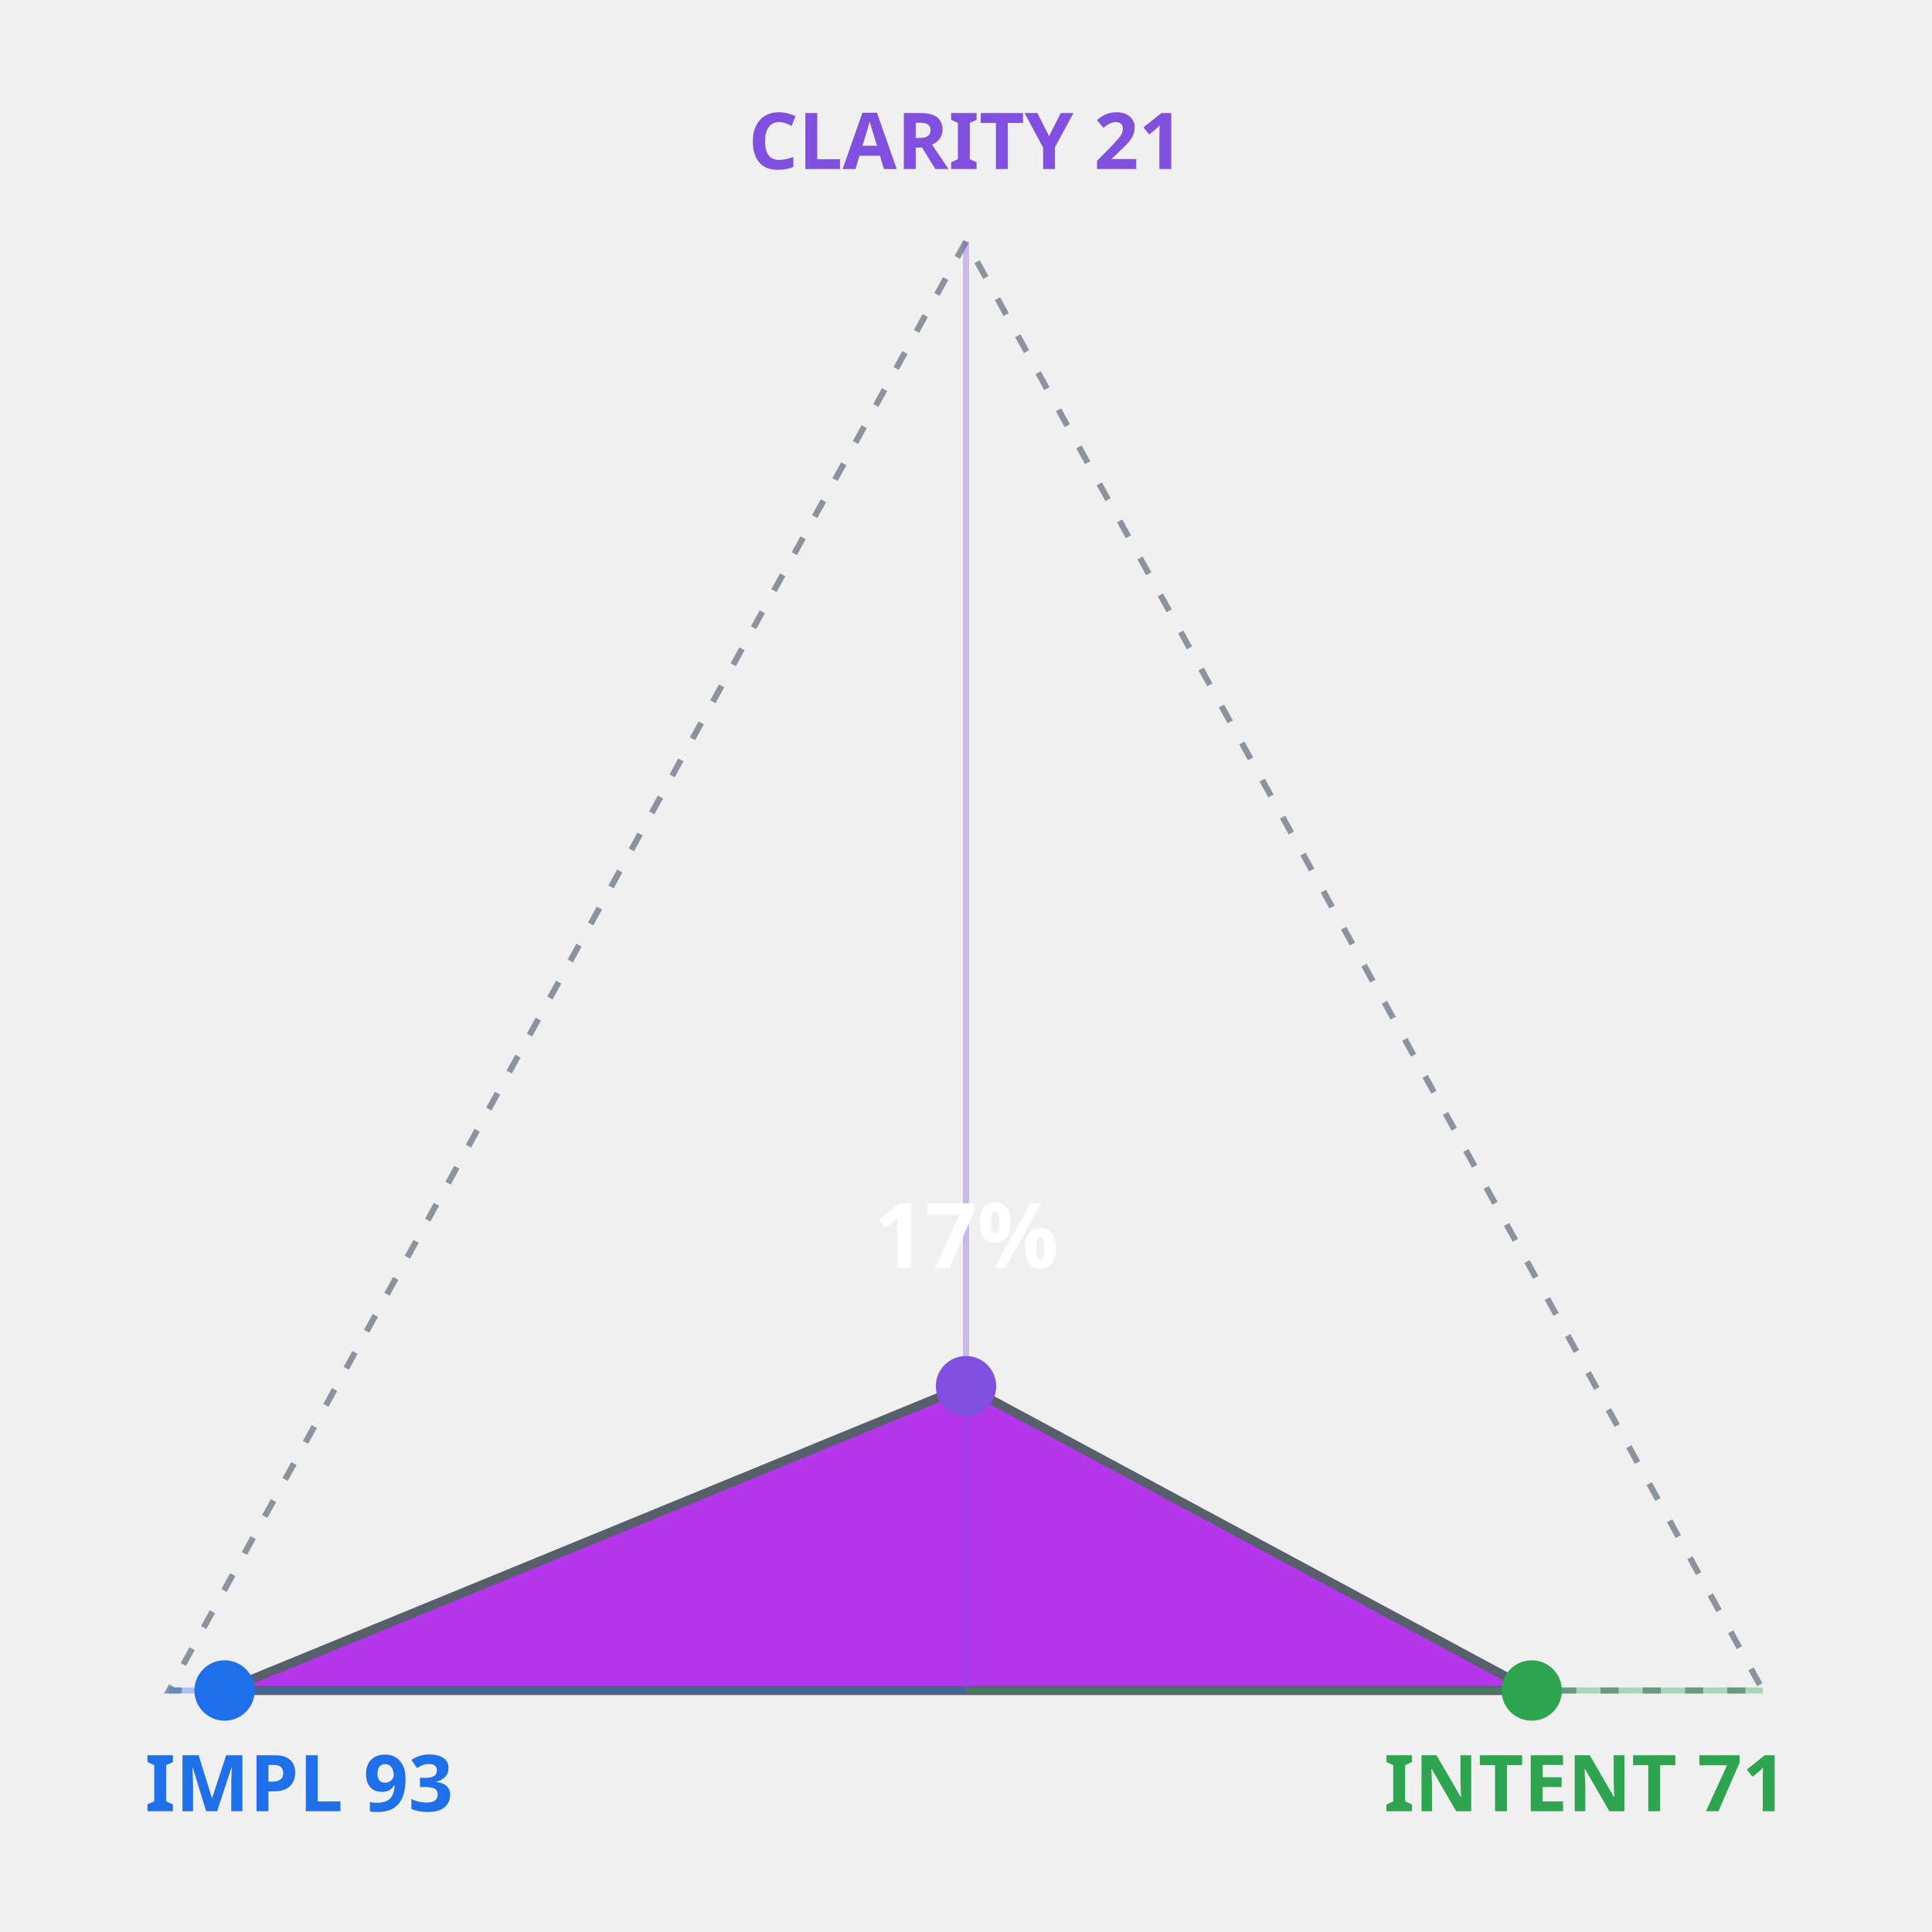
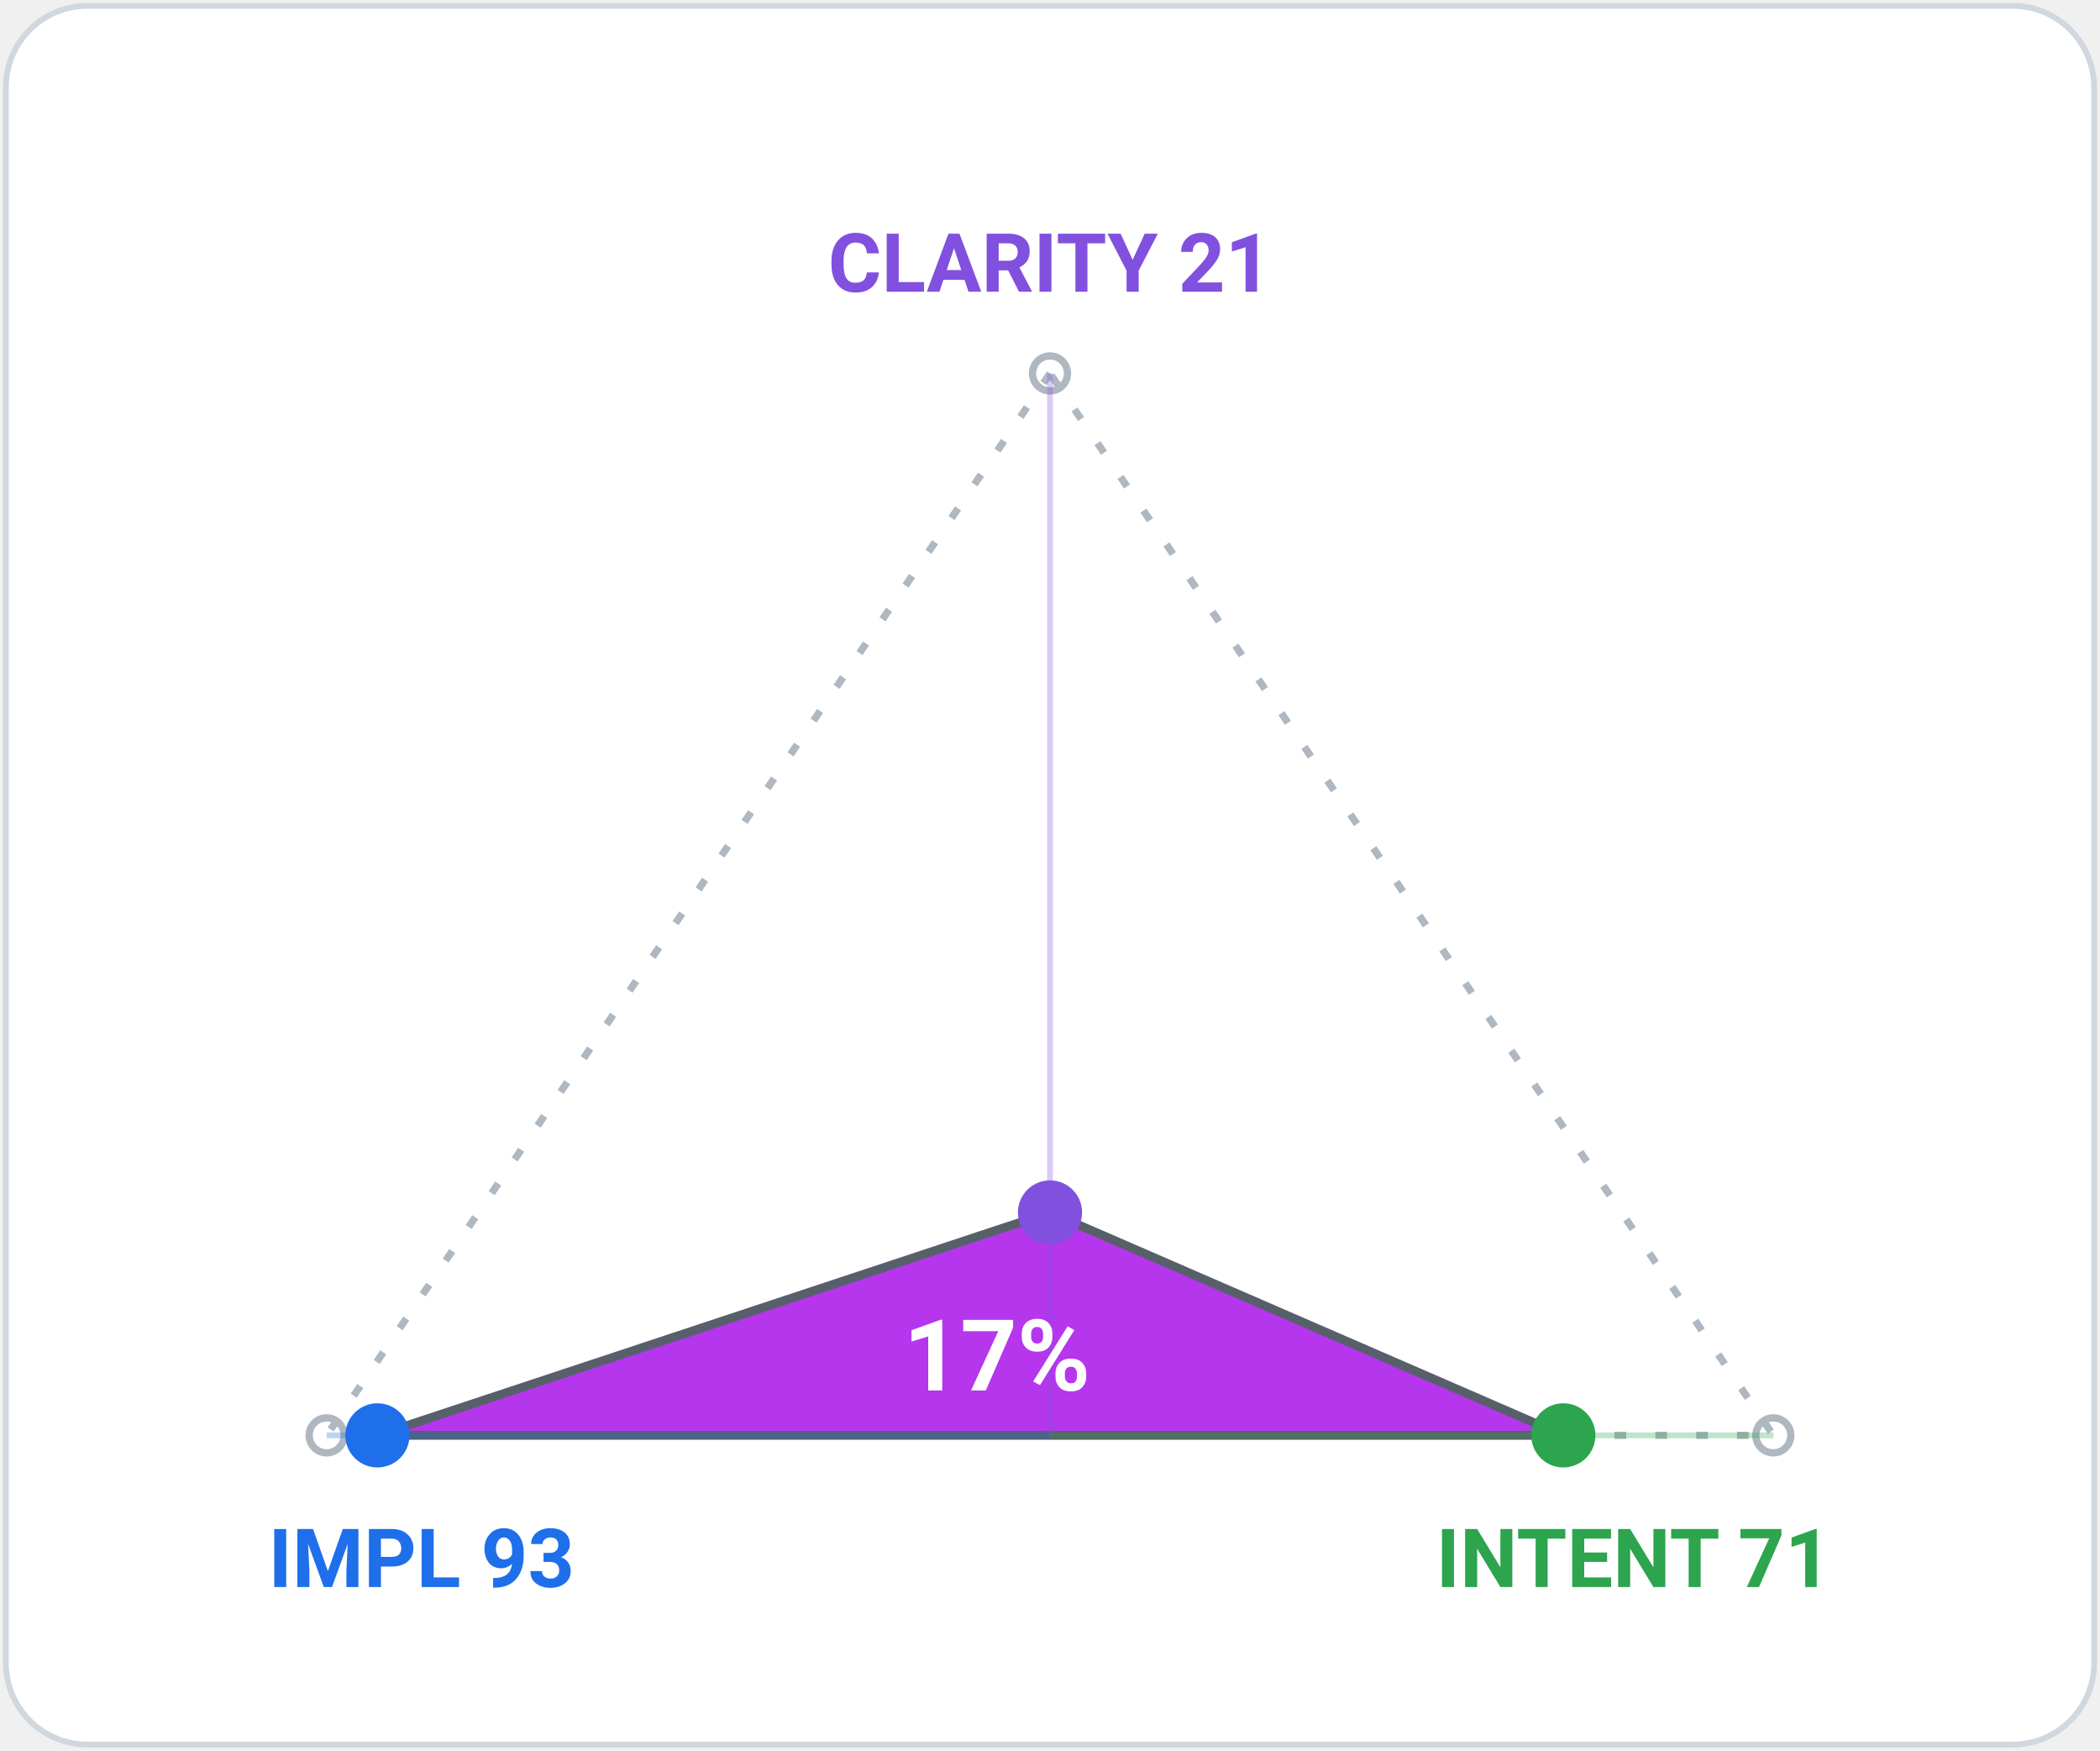
- <svg xmlns="http://www.w3.org/2000/svg" width="320" height="320" viewBox="0 0 320 320" font-family="system-ui,sans-serif">
-   <polygon points="160.0,40.0 28.0,280.0 292.0,280.0" fill="none" stroke="#8b949e" stroke-dasharray="3 4" stroke-width="1" />
-   <polygon points="160.0,229.6 37.2,280.0 253.7,280.0" fill="#b536ed" stroke="#57606a" stroke-width="1.5" stroke-linejoin="round" />
-   <line x1="160" y1="280" x2="160.0" y2="40.0" stroke="#8250df" stroke-width="1" opacity="0.35" />
-   <circle cx="160.0" cy="229.6" r="5" fill="#8250df" />
-   <text x="160.0" y="28.0" fill="#8250df" font-size="13" font-weight="600" text-anchor="middle">CLARITY 21</text>
-   <line x1="160" y1="280" x2="28.0" y2="280.0" stroke="#1f6feb" stroke-width="1" opacity="0.35" />
-   <circle cx="37.2" cy="280.0" r="5" fill="#1f6feb" />
-   <text x="24.0" y="300.0" fill="#1f6feb" font-size="13" font-weight="600" text-anchor="start">IMPL 93</text>
-   <line x1="160" y1="280" x2="292.0" y2="280.0" stroke="#2da44e" stroke-width="1" opacity="0.35" />
-   <circle cx="253.7" cy="280.0" r="5" fill="#2da44e" />
-   <text x="296.0" y="300.0" fill="#2da44e" font-size="13" font-weight="600" text-anchor="end">INTENT 71</text>
-   <text x="160" y="210" fill="#ffffff" font-size="15" font-weight="700" text-anchor="middle">17%</text>
+ <svg xmlns="http://www.w3.org/2000/svg" width="360" height="300" viewBox="0 0 360 300" font-family="system-ui,-apple-system,'Segoe UI',Roboto,Helvetica,Arial,sans-serif">
+   <rect x="1" y="1" width="358" height="298" rx="14" fill="#ffffff" stroke="#d0d7de" />
+   <polygon points="180.0,64.0 56.0,246.0 304.0,246.0" fill="none" stroke="#afb8c1" stroke-dasharray="2 5" stroke-width="1.25" />
+   <circle cx="180.0" cy="64.0" r="3" fill="none" stroke="#afb8c1" stroke-width="1.25" />
+   <circle cx="56.0" cy="246.0" r="3" fill="none" stroke="#afb8c1" stroke-width="1.25" />
+   <circle cx="304.0" cy="246.0" r="3" fill="none" stroke="#afb8c1" stroke-width="1.25" />
+   <polygon points="180.0,207.8 64.7,246.0 268.0,246.0" fill="#b536ed" stroke="#57606a" stroke-width="1.5" stroke-linejoin="round" />
+   <line x1="180" y1="246" x2="180.0" y2="64.0" stroke="#8250df" stroke-width="1" opacity="0.3" />
+   <circle cx="180.0" cy="207.8" r="5.5" fill="#8250df" />
+   <text x="180.0" y="50.0" fill="#8250df" font-size="14" font-weight="600" text-anchor="middle">CLARITY 21</text>
+   <line x1="180" y1="246" x2="56.0" y2="246.0" stroke="#1f6feb" stroke-width="1" opacity="0.3" />
+   <circle cx="64.7" cy="246.0" r="5.5" fill="#1f6feb" />
+   <text x="46.0" y="272.0" fill="#1f6feb" font-size="14" font-weight="600" text-anchor="start">IMPL 93</text>
+   <line x1="180" y1="246" x2="304.0" y2="246.0" stroke="#2da44e" stroke-width="1" opacity="0.3" />
+   <circle cx="268.0" cy="246.0" r="5.5" fill="#2da44e" />
+   <text x="314.0" y="272.0" fill="#2da44e" font-size="14" font-weight="600" text-anchor="end">INTENT 71</text>
+   <text x="170.9" y="238.3" fill="#ffffff" font-size="17" font-weight="700" text-anchor="middle">17%</text>
</svg>
